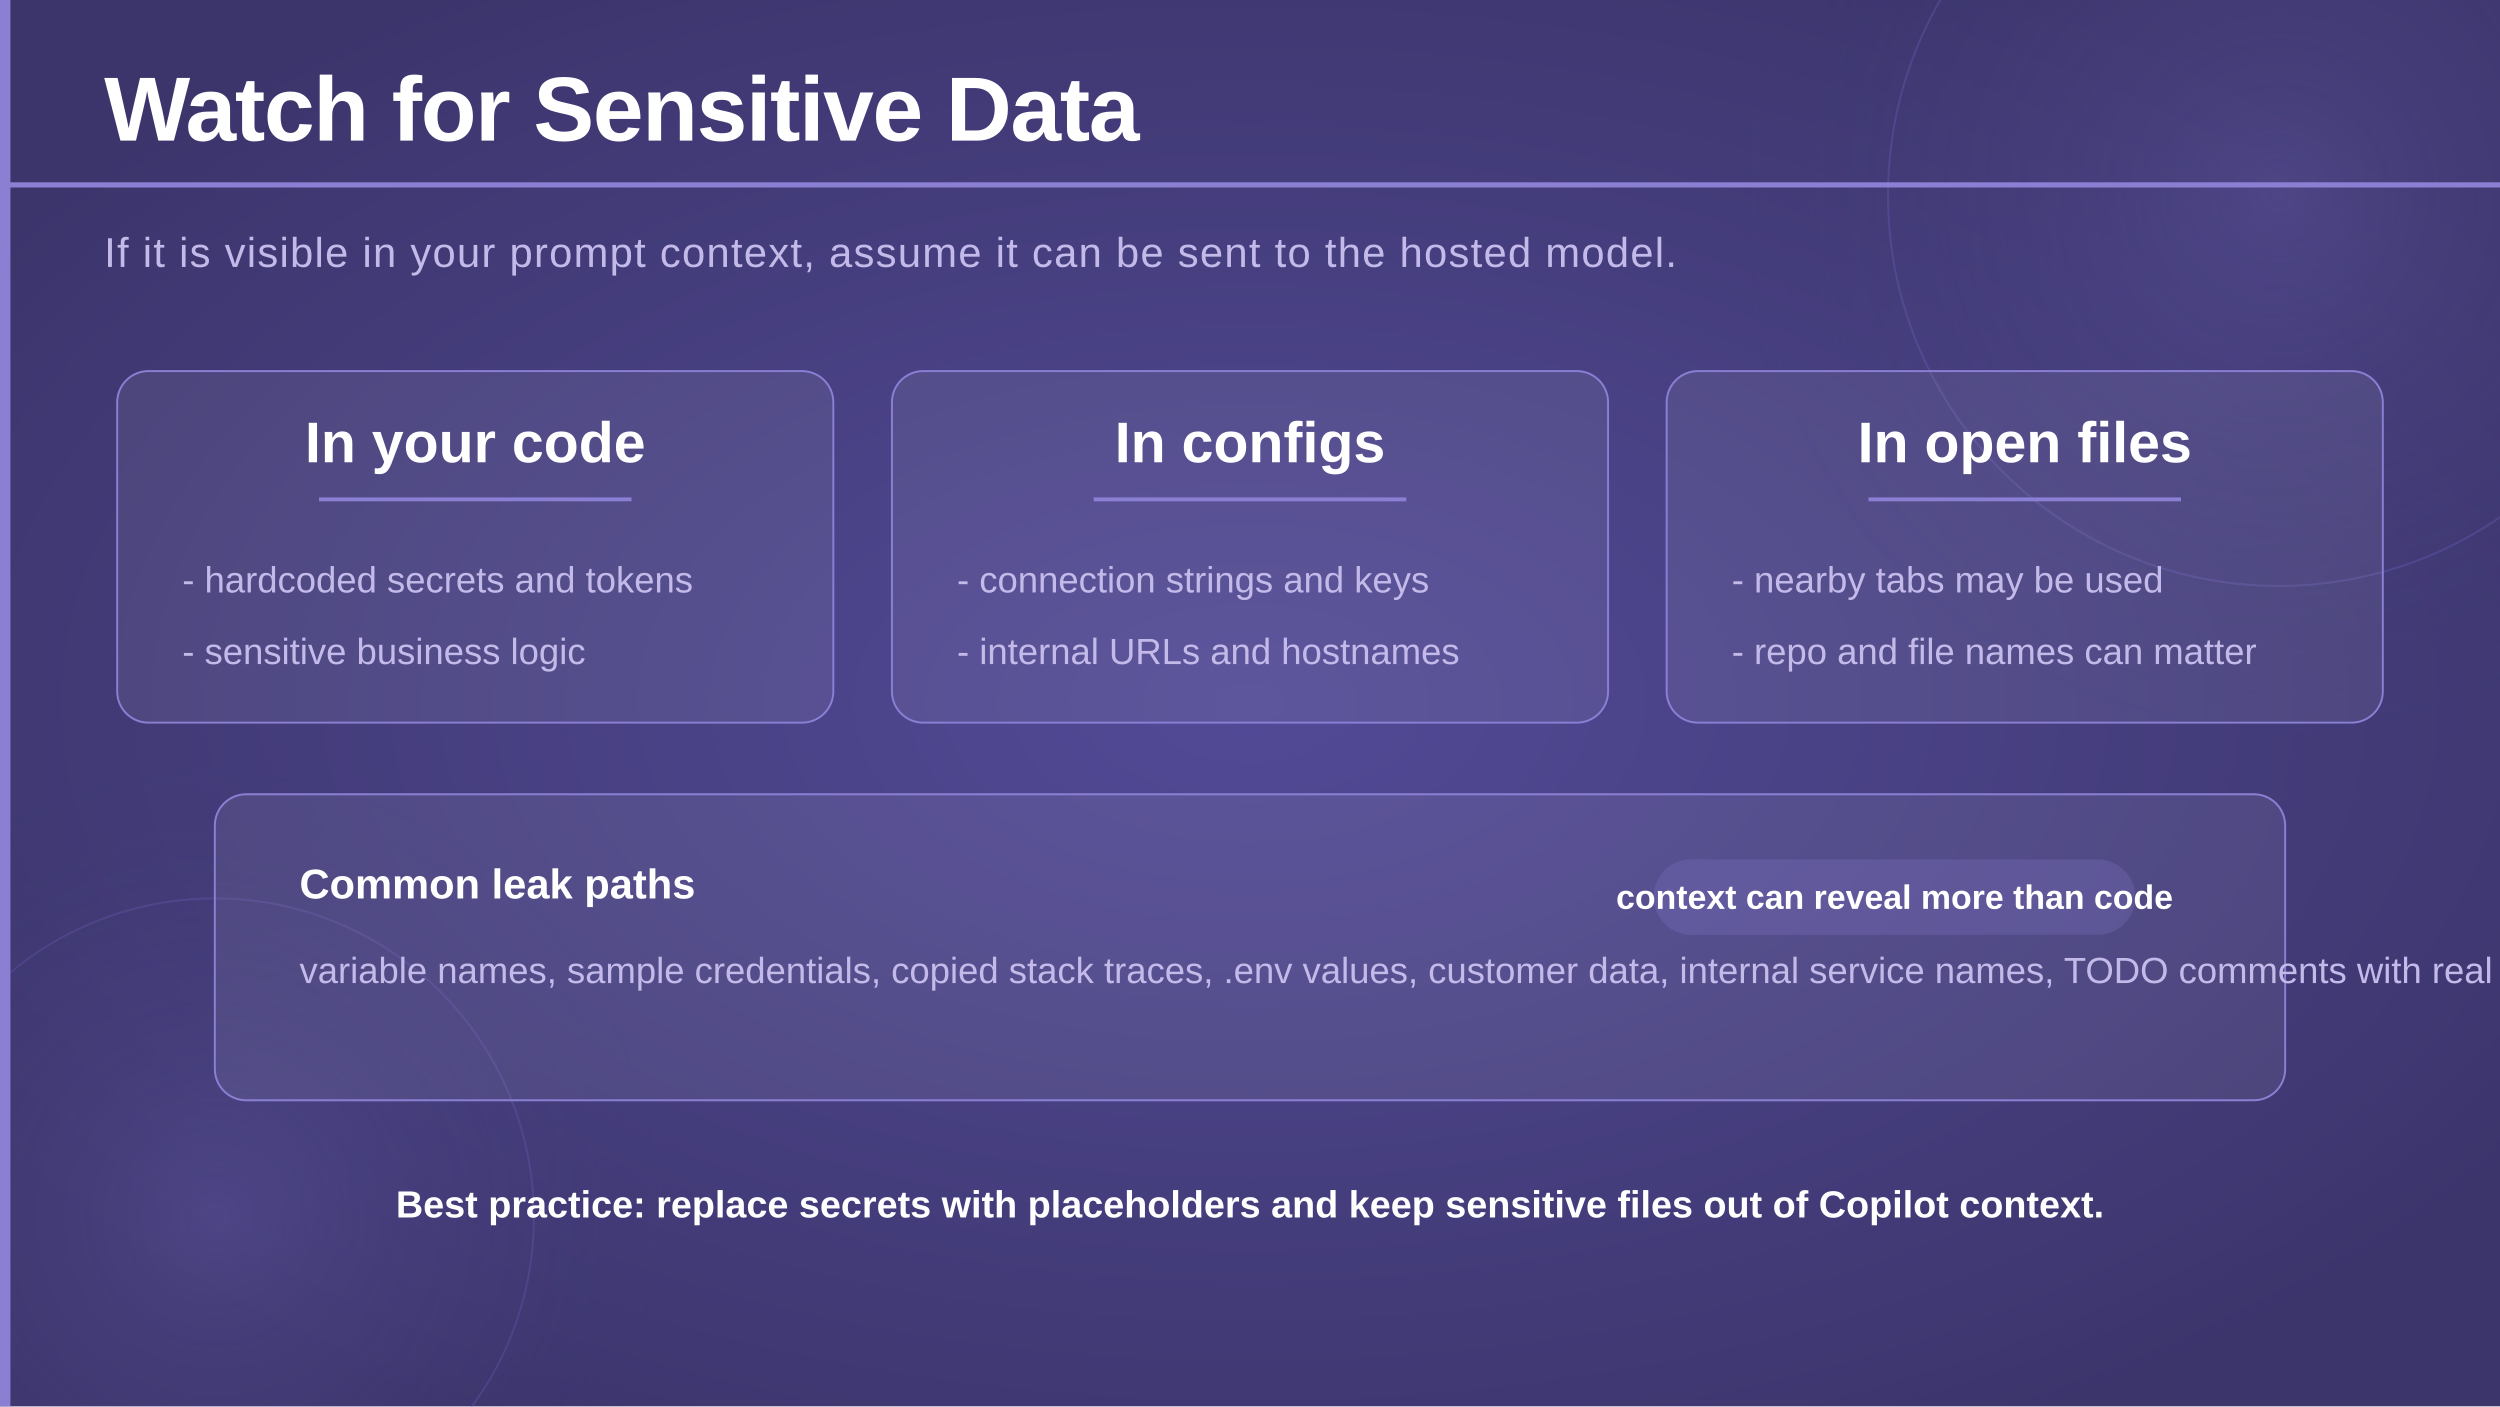
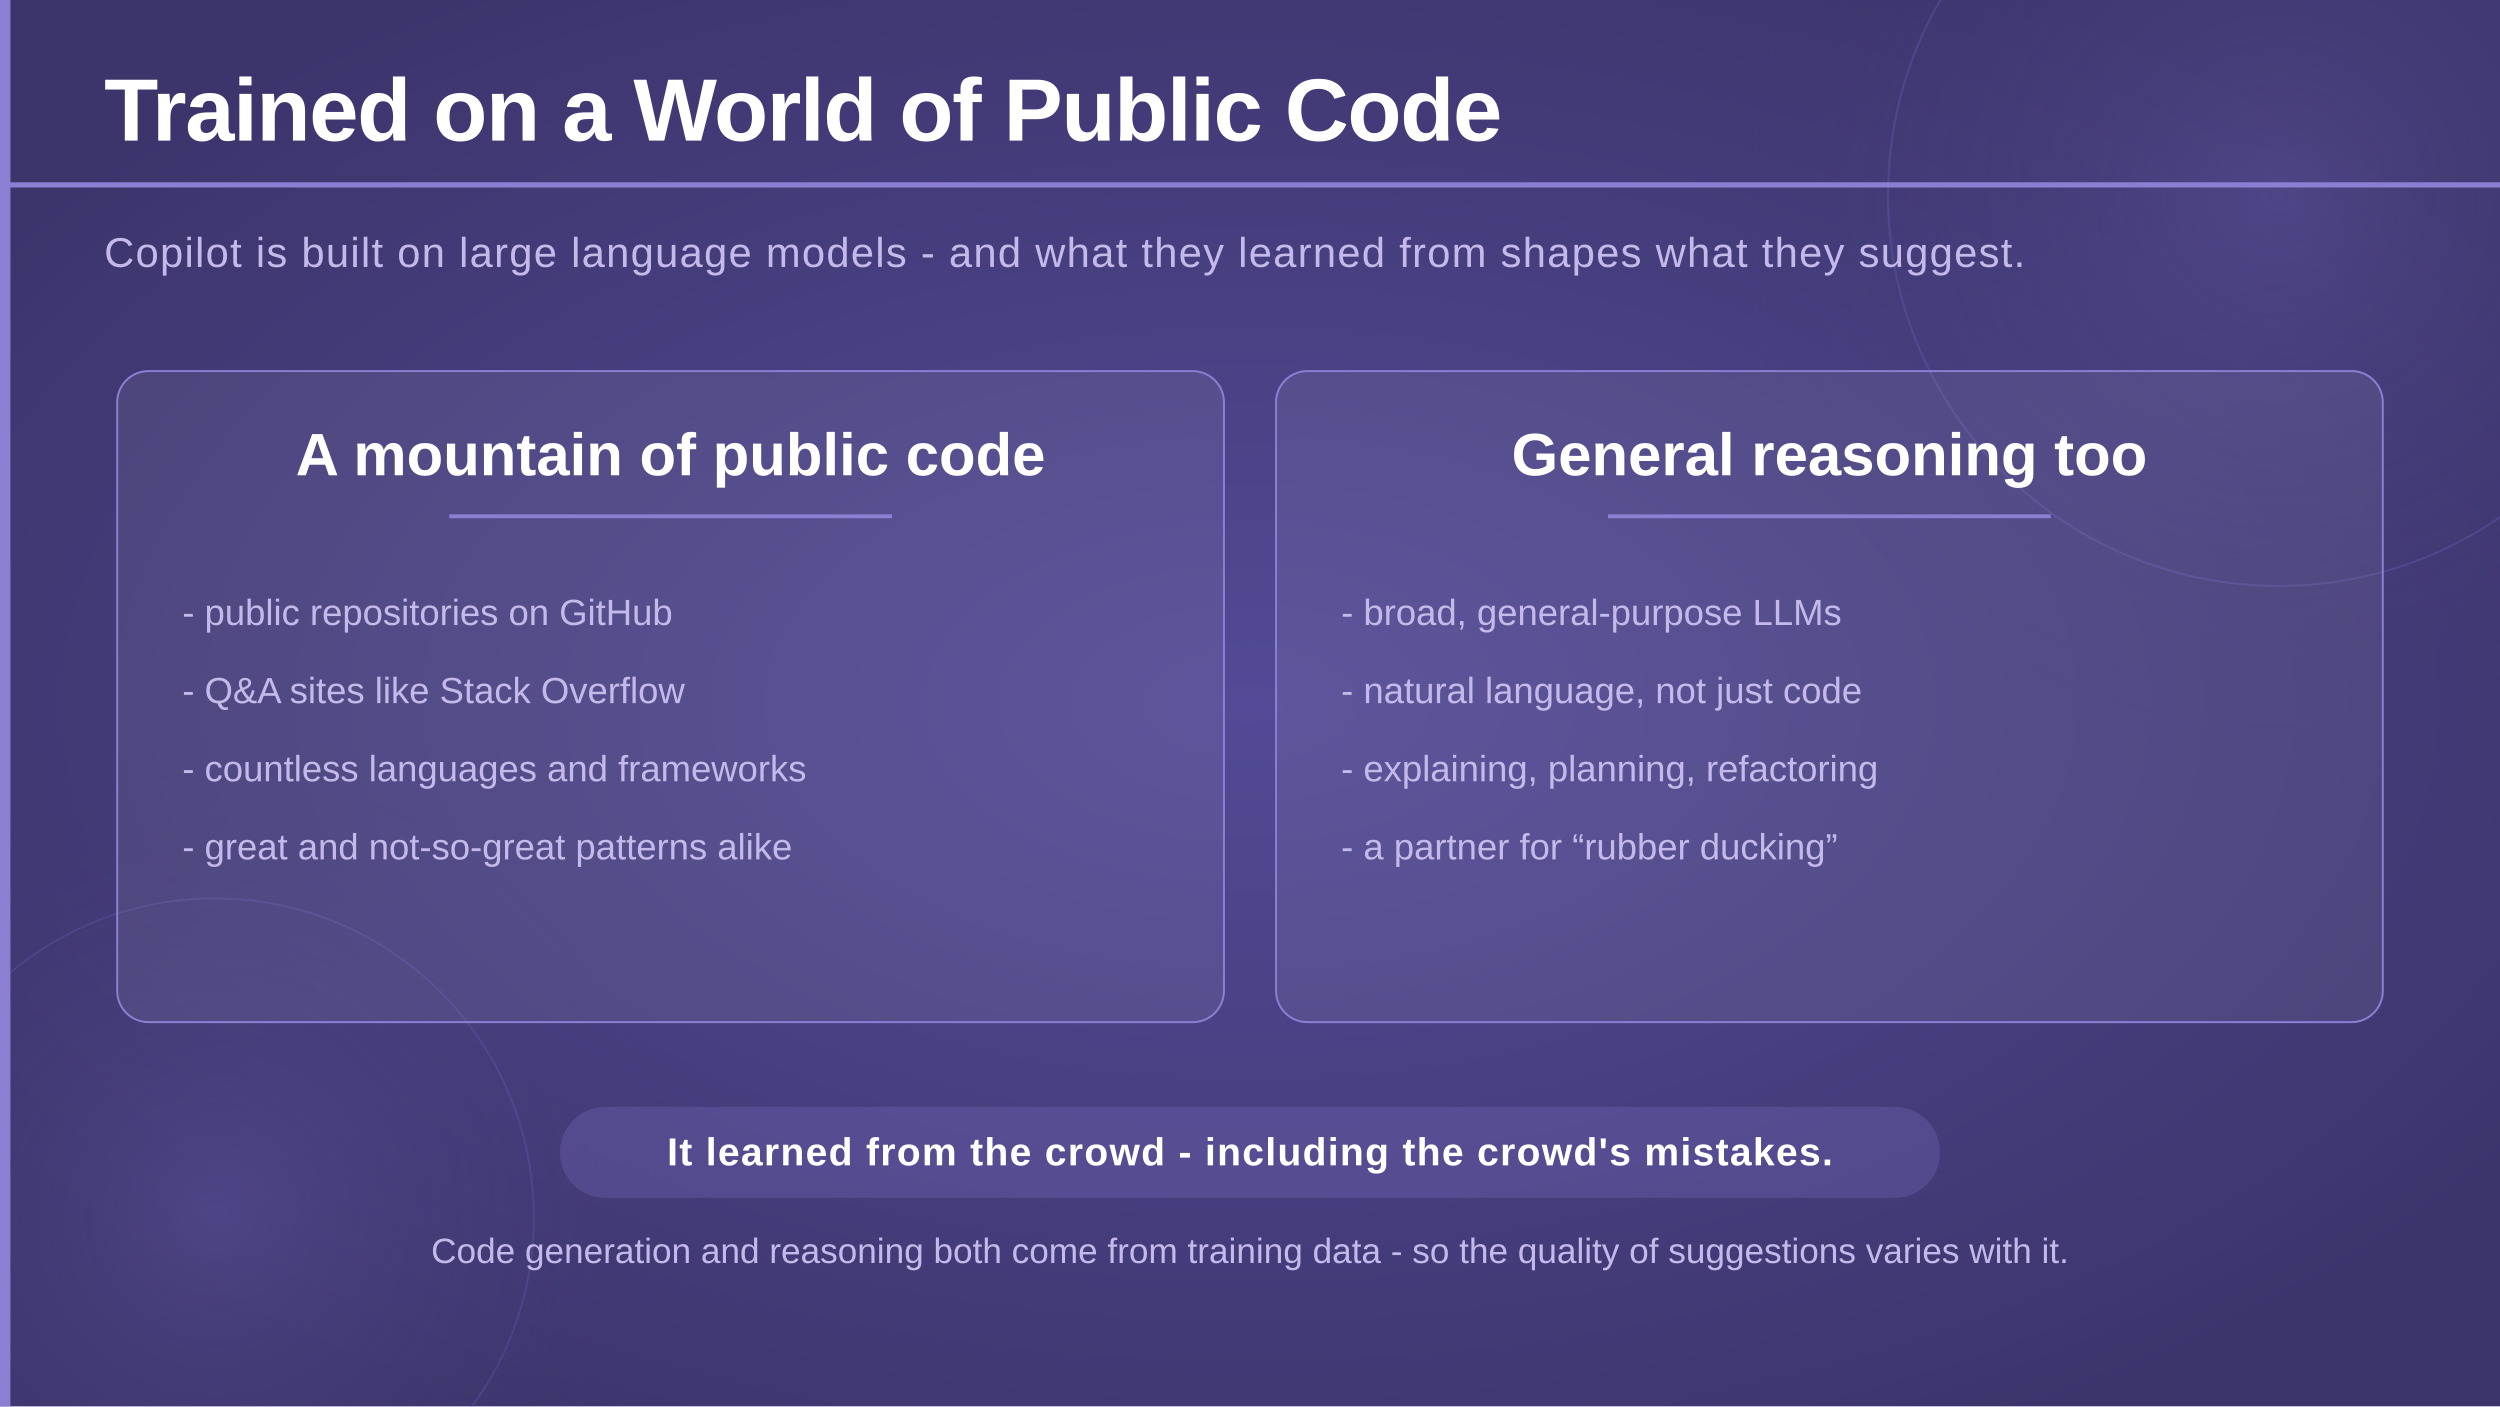
<svg xmlns="http://www.w3.org/2000/svg" viewBox="0 0 1920 1080" width="1920" height="1080">
  <defs>
    <radialGradient id="bgGlow" cx="50%" cy="50%" r="60%">
      <stop offset="0%" stop-color="#524a96" stop-opacity="1" />
      <stop offset="100%" stop-color="#3c356c" stop-opacity="1" />
    </radialGradient>
    <radialGradient id="circleGlow" cx="50%" cy="50%" r="50%">
      <stop offset="0%" stop-color="#7c70c8" stop-opacity="0.25" />
      <stop offset="100%" stop-color="#3c356c" stop-opacity="0" />
    </radialGradient>
  </defs>
  <rect width="1920" height="1080" fill="url(#bgGlow)" />
  <circle cx="1750" cy="150" r="420" fill="url(#circleGlow)" />
  <circle cx="1750" cy="150" r="300" fill="none" stroke="#6a5fb8" stroke-width="1.5" opacity="0.35" />
  <circle cx="165" cy="935" r="350" fill="url(#circleGlow)" />
  <circle cx="165" cy="935" r="245" fill="none" stroke="#6a5fb8" stroke-width="1.5" opacity="0.3" />
  <rect x="0" y="0" width="8" height="1080" fill="#8b7fd4" />
-   <text x="80" y="108" font-family="'Segoe UI', 'Helvetica Neue', Arial, sans-serif" font-size="70" font-weight="700" fill="#ffffff" letter-spacing="-1">Watch for Sensitive Data</text>
+   <text x="80" y="108" font-family="'Segoe UI', 'Helvetica Neue', Arial, sans-serif" font-size="68" font-weight="700" fill="#ffffff" letter-spacing="-1">Trained on a World of Public Code</text>
  <rect x="0" y="140" width="1920" height="4" fill="#8b7fd4" />
  <text x="80" y="205" font-family="'Segoe UI', 'Helvetica Neue', Arial, sans-serif" font-size="32" font-weight="300" fill="#c4baea" letter-spacing="1">
-     If it is visible in your prompt context, assume it can be sent to the hosted model.
+     Copilot is built on large language models - and what they learned from shapes what they suggest.
  </text>
-   <rect x="90" y="285" width="550" height="270" rx="24" fill="#ffffff" fill-opacity="0.07" stroke="#8b7fd4" stroke-width="1.5" />
-   <text x="365" y="355" text-anchor="middle" font-family="'Segoe UI', 'Helvetica Neue', Arial, sans-serif" font-size="44" font-weight="700" fill="#ffffff">In your code</text>
-   <rect x="245" y="382" width="240" height="3" fill="#8b7fd4" />
-   <text x="140" y="455" font-family="'Segoe UI', 'Helvetica Neue', Arial, sans-serif" font-size="28" font-weight="300" fill="#c4baea">- hardcoded secrets and tokens</text>
-   <text x="140" y="510" font-family="'Segoe UI', 'Helvetica Neue', Arial, sans-serif" font-size="28" font-weight="300" fill="#c4baea">- sensitive business logic</text>
-   <rect x="685" y="285" width="550" height="270" rx="24" fill="#ffffff" fill-opacity="0.07" stroke="#8b7fd4" stroke-width="1.5" />
-   <text x="960" y="355" text-anchor="middle" font-family="'Segoe UI', 'Helvetica Neue', Arial, sans-serif" font-size="44" font-weight="700" fill="#ffffff">In configs</text>
-   <rect x="840" y="382" width="240" height="3" fill="#8b7fd4" />
-   <text x="735" y="455" font-family="'Segoe UI', 'Helvetica Neue', Arial, sans-serif" font-size="28" font-weight="300" fill="#c4baea">- connection strings and keys</text>
-   <text x="735" y="510" font-family="'Segoe UI', 'Helvetica Neue', Arial, sans-serif" font-size="28" font-weight="300" fill="#c4baea">- internal URLs and hostnames</text>
-   <rect x="1280" y="285" width="550" height="270" rx="24" fill="#ffffff" fill-opacity="0.07" stroke="#8b7fd4" stroke-width="1.5" />
-   <text x="1555" y="355" text-anchor="middle" font-family="'Segoe UI', 'Helvetica Neue', Arial, sans-serif" font-size="44" font-weight="700" fill="#ffffff">In open files</text>
-   <rect x="1435" y="382" width="240" height="3" fill="#8b7fd4" />
-   <text x="1330" y="455" font-family="'Segoe UI', 'Helvetica Neue', Arial, sans-serif" font-size="28" font-weight="300" fill="#c4baea">- nearby tabs may be used</text>
-   <text x="1330" y="510" font-family="'Segoe UI', 'Helvetica Neue', Arial, sans-serif" font-size="28" font-weight="300" fill="#c4baea">- repo and file names can matter</text>
-   <rect x="165" y="610" width="1590" height="235" rx="24" fill="#ffffff" fill-opacity="0.07" stroke="#8b7fd4" stroke-width="1.5" />
-   <text x="230" y="690" font-family="'Segoe UI', 'Helvetica Neue', Arial, sans-serif" font-size="32" font-weight="600" fill="#ffffff">Common leak paths</text>
-   <text x="230" y="755" font-family="'Segoe UI', 'Helvetica Neue', Arial, sans-serif" font-size="28" font-weight="300" fill="#c4baea">variable names, sample credentials, copied stack traces, .env values, customer data, internal service names, TODO comments with real details</text>
-   <rect x="1270" y="660" width="370" height="58" rx="29" fill="#8b7fd4" opacity="0.22" />
-   <text x="1455" y="698" text-anchor="middle" font-family="'Segoe UI', 'Helvetica Neue', Arial, sans-serif" font-size="26" font-weight="700" fill="#ffffff">context can reveal more than code</text>
-   <text x="960" y="935" text-anchor="middle" font-family="'Segoe UI', 'Helvetica Neue', Arial, sans-serif" font-size="29" font-weight="700" fill="#ffffff">Best practice: replace secrets with placeholders and keep sensitive files out of Copilot context.</text>
+   <rect x="90" y="285" width="850" height="500" rx="24" fill="#ffffff" fill-opacity="0.07" stroke="#8b7fd4" stroke-width="1.5" />
+   <text x="515" y="365" text-anchor="middle" font-family="'Segoe UI', 'Helvetica Neue', Arial, sans-serif" font-size="46" font-weight="700" fill="#ffffff">A mountain of public code</text>
+   <rect x="345" y="395" width="340" height="3" fill="#8b7fd4" />
+   <text x="140" y="480" font-family="'Segoe UI', 'Helvetica Neue', Arial, sans-serif" font-size="28" font-weight="300" fill="#c4baea">- public repositories on GitHub</text>
+   <text x="140" y="540" font-family="'Segoe UI', 'Helvetica Neue', Arial, sans-serif" font-size="28" font-weight="300" fill="#c4baea">- Q&amp;A sites like Stack Overflow</text>
+   <text x="140" y="600" font-family="'Segoe UI', 'Helvetica Neue', Arial, sans-serif" font-size="28" font-weight="300" fill="#c4baea">- countless languages and frameworks</text>
+   <text x="140" y="660" font-family="'Segoe UI', 'Helvetica Neue', Arial, sans-serif" font-size="28" font-weight="300" fill="#c4baea">- great and not-so-great patterns alike</text>
+   <rect x="980" y="285" width="850" height="500" rx="24" fill="#ffffff" fill-opacity="0.07" stroke="#8b7fd4" stroke-width="1.5" />
+   <text x="1405" y="365" text-anchor="middle" font-family="'Segoe UI', 'Helvetica Neue', Arial, sans-serif" font-size="46" font-weight="700" fill="#ffffff">General reasoning too</text>
+   <rect x="1235" y="395" width="340" height="3" fill="#8b7fd4" />
+   <text x="1030" y="480" font-family="'Segoe UI', 'Helvetica Neue', Arial, sans-serif" font-size="28" font-weight="300" fill="#c4baea">- broad, general-purpose LLMs</text>
+   <text x="1030" y="540" font-family="'Segoe UI', 'Helvetica Neue', Arial, sans-serif" font-size="28" font-weight="300" fill="#c4baea">- natural language, not just code</text>
+   <text x="1030" y="600" font-family="'Segoe UI', 'Helvetica Neue', Arial, sans-serif" font-size="28" font-weight="300" fill="#c4baea">- explaining, planning, refactoring</text>
+   <text x="1030" y="660" font-family="'Segoe UI', 'Helvetica Neue', Arial, sans-serif" font-size="28" font-weight="300" fill="#c4baea">- a partner for “rubber ducking”</text>
+   <rect x="430" y="850" width="1060" height="70" rx="35" fill="#8b7fd4" opacity="0.22" />
+   <text x="960" y="895" text-anchor="middle" font-family="'Segoe UI', 'Helvetica Neue', Arial, sans-serif" font-size="30" font-weight="600" fill="#ffffff" letter-spacing="1">It learned from the crowd - including the crowd's mistakes.</text>
+   <text x="960" y="970" text-anchor="middle" font-family="'Segoe UI', 'Helvetica Neue', Arial, sans-serif" font-size="27" font-weight="300" fill="#c4baea">Code generation and reasoning both come from training data - so the quality of suggestions varies with it.</text>
</svg>
